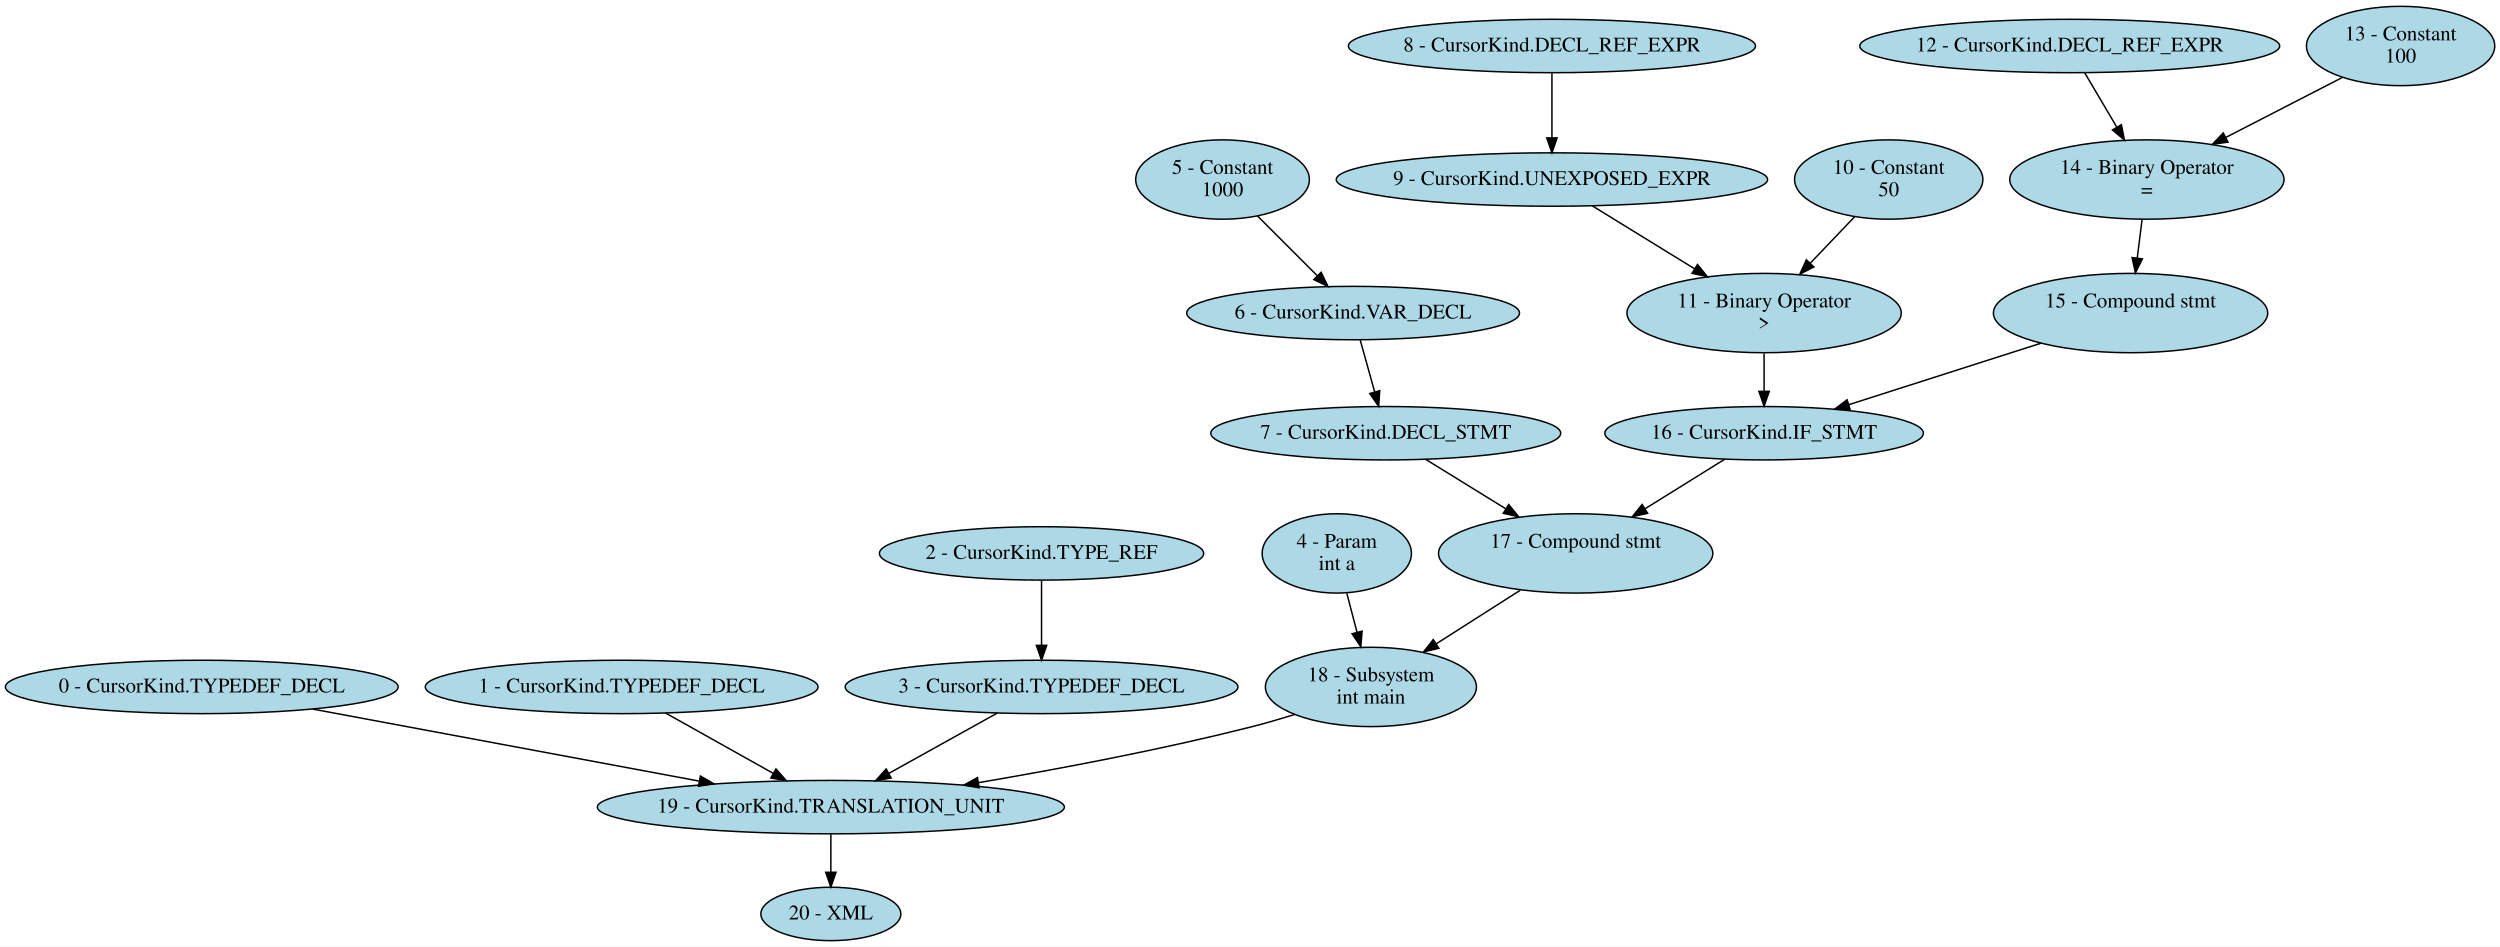
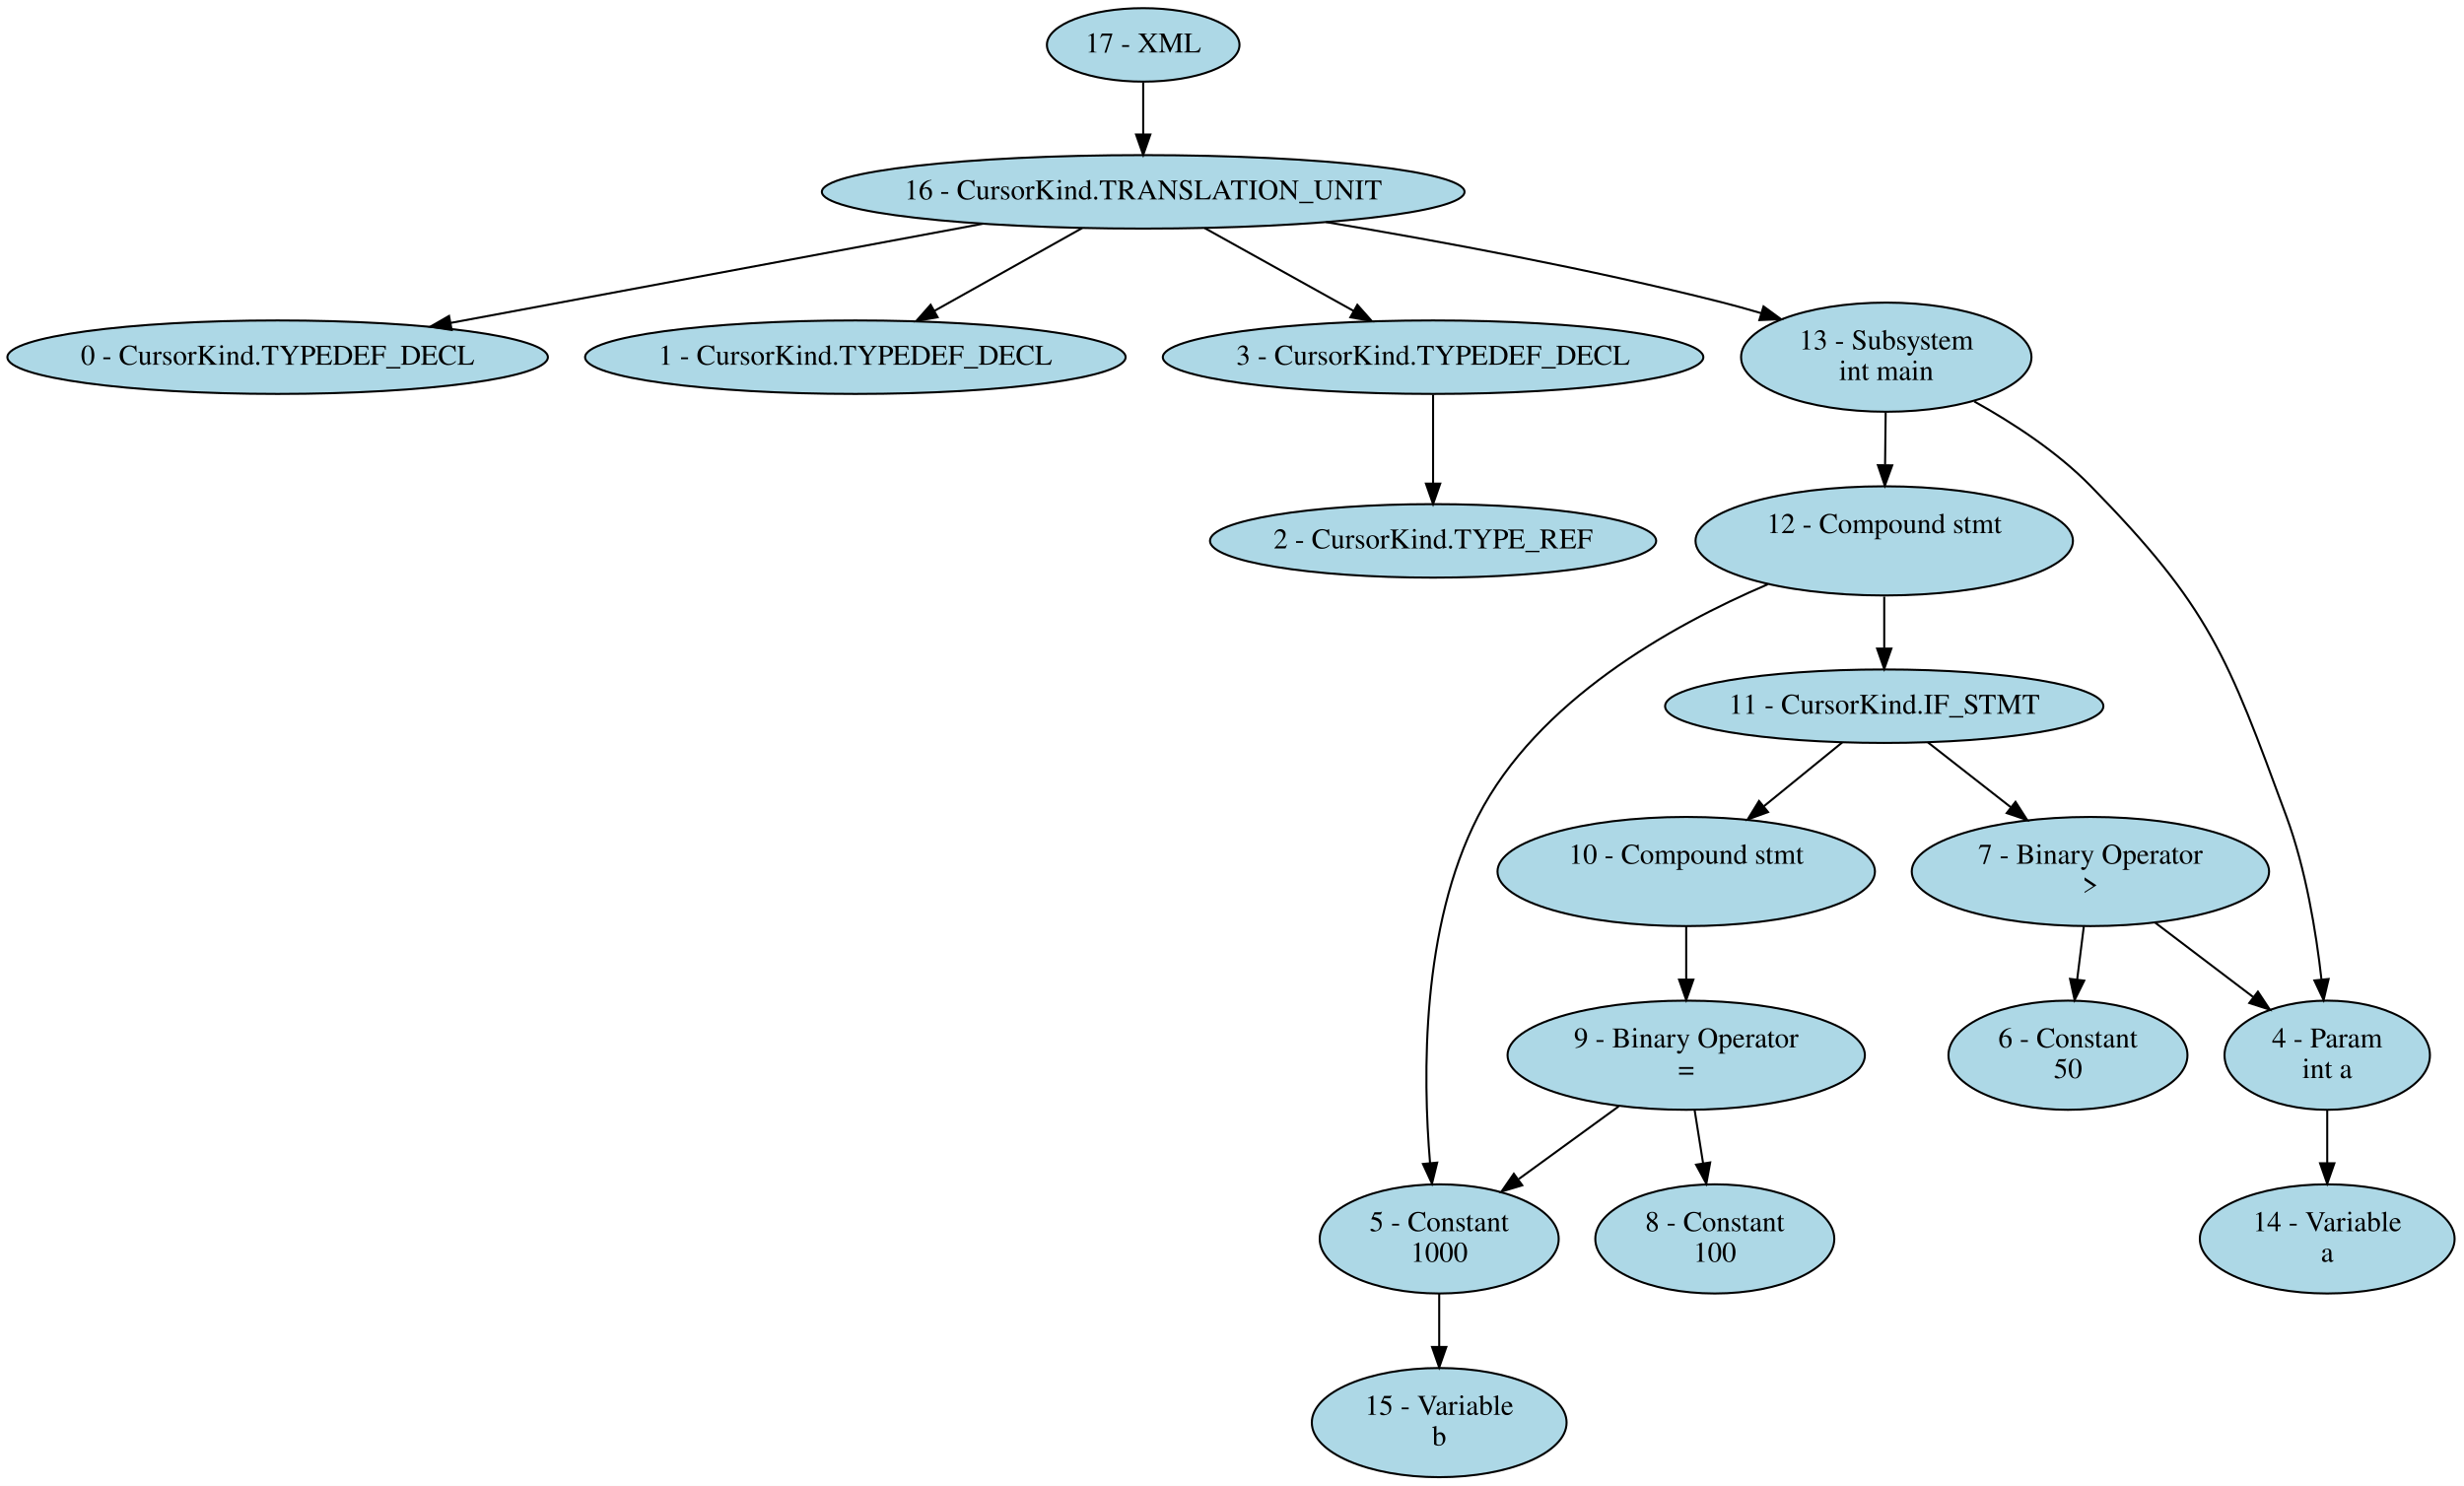
- <svg xmlns="http://www.w3.org/2000/svg" width="1685pt" height="638pt" viewBox="0.00 0.00 1685.00 638.00">
-   <g id="graph0" class="graph" transform="scale(1 1) rotate(0) translate(4 634)">
-     <polygon fill="white" stroke="none" points="-4,4 -4,-634 1681,-634 1681,4 -4,4" />
+ <svg xmlns="http://www.w3.org/2000/svg" width="1207pt" height="728pt" viewBox="0.00 0.00 1207.00 728.00">
+   <g id="graph0" class="graph" transform="scale(1 1) rotate(0) translate(4 724)">
+     <polygon fill="white" stroke="none" points="-4,4 -4,-724 1203,-724 1203,4 -4,4" />
    <g id="node1" class="node">
-       <ellipse fill="lightblue" stroke="black" cx="132" cy="-171" rx="132.382" ry="18" />
-       <text text-anchor="middle" x="132" y="-167.3" font-family="Times,serif" font-size="14.00">0 - CursorKind.TYPEDEF_DECL</text>
+       <ellipse fill="lightblue" stroke="black" cx="132" cy="-549" rx="132.382" ry="18" />
+       <text text-anchor="middle" x="132" y="-545.3" font-family="Times,serif" font-size="14.00">0 - CursorKind.TYPEDEF_DECL</text>
    </g>
-     <g id="node20" class="node">
-       <ellipse fill="lightblue" stroke="black" cx="556" cy="-90" rx="157.404" ry="18" />
-       <text text-anchor="middle" x="556" y="-86.3" font-family="Times,serif" font-size="14.00">19 - CursorKind.TRANSLATION_UNIT</text>
+     <g id="node2" class="node">
+       <ellipse fill="lightblue" stroke="black" cx="415" cy="-549" rx="132.382" ry="18" />
+       <text text-anchor="middle" x="415" y="-545.3" font-family="Times,serif" font-size="14.00">1 - CursorKind.TYPEDEF_DECL</text>
+     </g>
+     <g id="node3" class="node">
+       <ellipse fill="lightblue" stroke="black" cx="698" cy="-459" rx="109.286" ry="18" />
+       <text text-anchor="middle" x="698" y="-455.3" font-family="Times,serif" font-size="14.00">2 - CursorKind.TYPE_REF</text>
+     </g>
+     <g id="node4" class="node">
+       <ellipse fill="lightblue" stroke="black" cx="698" cy="-549" rx="132.382" ry="18" />
+       <text text-anchor="middle" x="698" y="-545.3" font-family="Times,serif" font-size="14.00">3 - CursorKind.TYPEDEF_DECL</text>
+     </g>
+     <g id="edge1" class="edge">
+       <path fill="none" stroke="black" d="M698,-530.614C698,-518.24 698,-501.369 698,-487.22" />
+       <polygon fill="black" stroke="black" points="701.5,-487.05 698,-477.05 694.5,-487.05 701.5,-487.05" />
+     </g>
+     <g id="node5" class="node">
+       <ellipse fill="lightblue" stroke="black" cx="1136" cy="-207" rx="50.307" ry="26.741" />
+       <text text-anchor="middle" x="1136" y="-210.8" font-family="Times,serif" font-size="14.00">4 - Param</text>
+       <text text-anchor="middle" x="1136" y="-195.8" font-family="Times,serif" font-size="14.00">int a</text>
+     </g>
+     <g id="node15" class="node">
+       <ellipse fill="lightblue" stroke="black" cx="1136" cy="-117" rx="62.399" ry="26.741" />
+       <text text-anchor="middle" x="1136" y="-120.8" font-family="Times,serif" font-size="14.00">14 - Variable</text>
+       <text text-anchor="middle" x="1136" y="-105.8" font-family="Times,serif" font-size="14.00">a</text>
+     </g>
+     <g id="edge13" class="edge">
+       <path fill="none" stroke="black" d="M1136,-180.073C1136,-171.999 1136,-162.943 1136,-154.296" />
+       <polygon fill="black" stroke="black" points="1139.5,-154.046 1136,-144.046 1132.5,-154.046 1139.5,-154.046" />
+     </g>
+     <g id="node6" class="node">
+       <ellipse fill="lightblue" stroke="black" cx="701" cy="-117" rx="58.534" ry="26.741" />
+       <text text-anchor="middle" x="701" y="-120.8" font-family="Times,serif" font-size="14.00">5 - Constant</text>
+       <text text-anchor="middle" x="701" y="-105.8" font-family="Times,serif" font-size="14.00">1000</text>
+     </g>
+     <g id="node16" class="node">
+       <ellipse fill="lightblue" stroke="black" cx="701" cy="-27" rx="62.399" ry="26.741" />
+       <text text-anchor="middle" x="701" y="-30.8" font-family="Times,serif" font-size="14.00">15 - Variable</text>
+       <text text-anchor="middle" x="701" y="-15.8" font-family="Times,serif" font-size="14.00">b</text>
+     </g>
+     <g id="edge14" class="edge">
+       <path fill="none" stroke="black" d="M701,-90.073C701,-81.999 701,-72.943 701,-64.296" />
+       <polygon fill="black" stroke="black" points="704.5,-64.046 701,-54.046 697.5,-64.046 704.5,-64.046" />
+     </g>
+     <g id="node7" class="node">
+       <ellipse fill="lightblue" stroke="black" cx="1009" cy="-207" rx="58.534" ry="26.741" />
+       <text text-anchor="middle" x="1009" y="-210.8" font-family="Times,serif" font-size="14.00">6 - Constant</text>
+       <text text-anchor="middle" x="1009" y="-195.8" font-family="Times,serif" font-size="14.00">50</text>
+     </g>
+     <g id="node8" class="node">
+       <ellipse fill="lightblue" stroke="black" cx="1020" cy="-297" rx="87.522" ry="26.741" />
+       <text text-anchor="middle" x="1020" y="-300.8" font-family="Times,serif" font-size="14.00">7 - Binary Operator</text>
+       <text text-anchor="middle" x="1020" y="-285.8" font-family="Times,serif" font-size="14.00">&gt;</text>
+     </g>
+     <g id="edge2" class="edge">
+       <path fill="none" stroke="black" d="M1051.7,-271.954C1066.53,-260.704 1084.27,-247.246 1099.64,-235.585" />
+       <polygon fill="black" stroke="black" points="1102.05,-238.149 1107.9,-229.316 1097.82,-232.572 1102.05,-238.149" />
+     </g>
+     <g id="edge3" class="edge">
+       <path fill="none" stroke="black" d="M1016.76,-270.073C1015.74,-261.911 1014.59,-252.744 1013.5,-244.011" />
+       <polygon fill="black" stroke="black" points="1016.97,-243.534 1012.26,-234.046 1010.02,-244.403 1016.97,-243.534" />
+     </g>
+     <g id="node9" class="node">
+       <ellipse fill="lightblue" stroke="black" cx="836" cy="-117" rx="58.534" ry="26.741" />
+       <text text-anchor="middle" x="836" y="-120.8" font-family="Times,serif" font-size="14.00">8 - Constant</text>
+       <text text-anchor="middle" x="836" y="-105.8" font-family="Times,serif" font-size="14.00">100</text>
+     </g>
+     <g id="node10" class="node">
+       <ellipse fill="lightblue" stroke="black" cx="822" cy="-207" rx="87.522" ry="26.741" />
+       <text text-anchor="middle" x="822" y="-210.8" font-family="Times,serif" font-size="14.00">9 - Binary Operator</text>
+       <text text-anchor="middle" x="822" y="-195.8" font-family="Times,serif" font-size="14.00">=</text>
+     </g>
+     <g id="edge4" class="edge">
+       <path fill="none" stroke="black" d="M788.936,-181.954C773.822,-170.962 755.81,-157.862 740.035,-146.389" />
+       <polygon fill="black" stroke="black" points="741.679,-143.257 731.533,-140.206 737.562,-148.918 741.679,-143.257" />
+     </g>
+     <g id="edge5" class="edge">
+       <path fill="none" stroke="black" d="M826.125,-180.073C827.423,-171.911 828.882,-162.744 830.271,-154.011" />
+       <polygon fill="black" stroke="black" points="833.742,-154.471 831.856,-144.046 826.829,-153.372 833.742,-154.471" />
+     </g>
+     <g id="node11" class="node">
+       <ellipse fill="lightblue" stroke="black" cx="822" cy="-297" rx="92.446" ry="26.741" />
+       <text text-anchor="middle" x="822" y="-300.8" font-family="Times,serif" font-size="14.00">10 - Compound stmt</text>
+       <text text-anchor="middle" x="822" y="-285.8" font-family="Times,serif" font-size="14.00"> </text>
+     </g>
+     <g id="edge6" class="edge">
+       <path fill="none" stroke="black" d="M822,-270.073C822,-261.999 822,-252.943 822,-244.296" />
+       <polygon fill="black" stroke="black" points="825.5,-244.046 822,-234.046 818.5,-244.046 825.5,-244.046" />
+     </g>
+     <g id="node12" class="node">
+       <ellipse fill="lightblue" stroke="black" cx="919" cy="-378" rx="107.361" ry="18" />
+       <text text-anchor="middle" x="919" y="-374.3" font-family="Times,serif" font-size="14.00">11 - CursorKind.IF_STMT</text>
+     </g>
+     <g id="edge7" class="edge">
+       <path fill="none" stroke="black" d="M940.42,-360.246C952.23,-351.008 967.261,-339.252 981.071,-328.45" />
+       <polygon fill="black" stroke="black" points="983.307,-331.144 989.027,-322.226 978.994,-325.63 983.307,-331.144" />
+     </g>
+     <g id="edge8" class="edge">
+       <path fill="none" stroke="black" d="M898.429,-360.246C887.284,-351.169 873.154,-339.661 860.083,-329.016" />
+       <polygon fill="black" stroke="black" points="862.082,-326.13 852.118,-322.529 857.662,-331.558 862.082,-326.13" />
+     </g>
+     <g id="node13" class="node">
+       <ellipse fill="lightblue" stroke="black" cx="919" cy="-459" rx="92.446" ry="26.741" />
+       <text text-anchor="middle" x="919" y="-462.8" font-family="Times,serif" font-size="14.00">12 - Compound stmt</text>
+       <text text-anchor="middle" x="919" y="-447.8" font-family="Times,serif" font-size="14.00"> </text>
+     </g>
+     <g id="edge9" class="edge">
+       <path fill="none" stroke="black" d="M861.939,-437.713C814.066,-417.247 748.999,-380.512 720,-324 692.203,-269.831 692.889,-197.071 696.524,-154.095" />
+       <polygon fill="black" stroke="black" points="700.012,-154.384 697.469,-144.099 693.043,-153.726 700.012,-154.384" />
+     </g>
+     <g id="edge10" class="edge">
+       <path fill="none" stroke="black" d="M919,-431.694C919,-423.58 919,-414.626 919,-406.438" />
+       <polygon fill="black" stroke="black" points="922.5,-406.248 919,-396.248 915.5,-406.248 922.5,-406.248" />
+     </g>
+     <g id="node14" class="node">
+       <ellipse fill="lightblue" stroke="black" cx="920" cy="-549" rx="71.127" ry="26.741" />
+       <text text-anchor="middle" x="920" y="-552.8" font-family="Times,serif" font-size="14.00">13 - Subsystem</text>
+       <text text-anchor="middle" x="920" y="-537.8" font-family="Times,serif" font-size="14.00">int main</text>
+     </g>
+     <g id="edge11" class="edge">
+       <path fill="none" stroke="black" d="M963.124,-527.285C982.086,-516.744 1003.7,-502.631 1020,-486 1078.58,-426.23 1087.08,-402.537 1116,-324 1125.49,-298.223 1130.53,-267.536 1133.17,-244.201" />
+       <polygon fill="black" stroke="black" points="1136.68,-244.348 1134.23,-234.04 1129.72,-243.626 1136.68,-244.348" />
+     </g>
+     <g id="edge12" class="edge">
+       <path fill="none" stroke="black" d="M919.705,-522.073C919.614,-513.999 919.511,-504.943 919.412,-496.296" />
+       <polygon fill="black" stroke="black" points="922.909,-496.005 919.296,-486.046 915.91,-496.085 922.909,-496.005" />
+     </g>
+     <g id="node17" class="node">
+       <ellipse fill="lightblue" stroke="black" cx="556" cy="-630" rx="157.404" ry="18" />
+       <text text-anchor="middle" x="556" y="-626.3" font-family="Times,serif" font-size="14.00">16 - CursorKind.TRANSLATION_UNIT</text>
+     </g>
+     <g id="edge15" class="edge">
+       <path fill="none" stroke="black" d="M477.243,-614.326C403.212,-600.532 292.727,-579.947 216.792,-565.798" />
+       <polygon fill="black" stroke="black" points="217.251,-562.324 206.779,-563.933 215.969,-569.205 217.251,-562.324" />
    </g>
    <g id="edge16" class="edge">
-       <path fill="none" stroke="black" d="M206.827,-156.058C279.52,-142.514 389.923,-121.944 467.068,-107.57" />
-       <polygon fill="black" stroke="black" points="468.062,-110.945 477.251,-105.673 466.779,-104.064 468.062,-110.945" />
-     </g>
-     <g id="node2" class="node">
-       <ellipse fill="lightblue" stroke="black" cx="415" cy="-171" rx="132.382" ry="18" />
-       <text text-anchor="middle" x="415" y="-167.3" font-family="Times,serif" font-size="14.00">1 - CursorKind.TYPEDEF_DECL</text>
+       <path fill="none" stroke="black" d="M526.098,-612.246C504.973,-600.411 476.473,-584.442 453.628,-571.642" />
+       <polygon fill="black" stroke="black" points="455.294,-568.564 444.859,-566.73 451.873,-574.671 455.294,-568.564" />
    </g>
    <g id="edge17" class="edge">
-       <path fill="none" stroke="black" d="M444.558,-153.439C465.66,-141.616 494.251,-125.597 517.19,-112.745" />
-       <polygon fill="black" stroke="black" points="518.982,-115.753 525.995,-107.811 515.56,-109.646 518.982,-115.753" />
-     </g>
-     <g id="node3" class="node">
-       <ellipse fill="lightblue" stroke="black" cx="698" cy="-261" rx="109.286" ry="18" />
-       <text text-anchor="middle" x="698" y="-257.3" font-family="Times,serif" font-size="14.00">2 - CursorKind.TYPE_REF</text>
-     </g>
-     <g id="node4" class="node">
-       <ellipse fill="lightblue" stroke="black" cx="698" cy="-171" rx="132.382" ry="18" />
-       <text text-anchor="middle" x="698" y="-167.3" font-family="Times,serif" font-size="14.00">3 - CursorKind.TYPEDEF_DECL</text>
-     </g>
-     <g id="edge1" class="edge">
-       <path fill="none" stroke="black" d="M698,-242.614C698,-230.24 698,-213.369 698,-199.22" />
-       <polygon fill="black" stroke="black" points="701.5,-199.05 698,-189.05 694.5,-199.05 701.5,-199.05" />
+       <path fill="none" stroke="black" d="M586.115,-612.246C607.388,-600.411 636.091,-584.442 659.098,-571.642" />
+       <polygon fill="black" stroke="black" points="660.892,-574.65 667.929,-566.73 657.489,-568.533 660.892,-574.65" />
    </g>
    <g id="edge18" class="edge">
-       <path fill="none" stroke="black" d="M668.232,-153.439C646.981,-141.616 618.187,-125.597 595.086,-112.745" />
-       <polygon fill="black" stroke="black" points="596.658,-109.614 586.218,-107.811 593.255,-115.732 596.658,-109.614" />
-     </g>
-     <g id="node5" class="node">
-       <ellipse fill="lightblue" stroke="black" cx="897" cy="-261" rx="50.307" ry="26.741" />
-       <text text-anchor="middle" x="897" y="-264.8" font-family="Times,serif" font-size="14.00">4 - Param</text>
-       <text text-anchor="middle" x="897" y="-249.8" font-family="Times,serif" font-size="14.00">int a</text>
-     </g>
-     <g id="node19" class="node">
-       <ellipse fill="lightblue" stroke="black" cx="920" cy="-171" rx="71.127" ry="26.741" />
-       <text text-anchor="middle" x="920" y="-174.8" font-family="Times,serif" font-size="14.00">18 - Subsystem</text>
-       <text text-anchor="middle" x="920" y="-159.8" font-family="Times,serif" font-size="14.00">int main</text>
-     </g>
-     <g id="edge14" class="edge">
-       <path fill="none" stroke="black" d="M903.776,-234.073C905.933,-225.822 908.358,-216.544 910.662,-207.727" />
-       <polygon fill="black" stroke="black" points="914.05,-208.606 913.193,-198.046 907.278,-206.836 914.05,-208.606" />
-     </g>
-     <g id="node6" class="node">
-       <ellipse fill="lightblue" stroke="black" cx="820" cy="-513" rx="58.534" ry="26.741" />
-       <text text-anchor="middle" x="820" y="-516.8" font-family="Times,serif" font-size="14.00">5 - Constant</text>
-       <text text-anchor="middle" x="820" y="-501.8" font-family="Times,serif" font-size="14.00">1000</text>
-     </g>
-     <g id="node7" class="node">
-       <ellipse fill="lightblue" stroke="black" cx="908" cy="-423" rx="112.16" ry="18" />
-       <text text-anchor="middle" x="908" y="-419.3" font-family="Times,serif" font-size="14.00">6 - CursorKind.VAR_DECL</text>
-     </g>
-     <g id="edge2" class="edge">
-       <path fill="none" stroke="black" d="M843.582,-488.418C855.978,-476.022 871.151,-460.849 883.657,-448.343" />
-       <polygon fill="black" stroke="black" points="886.454,-450.495 891.051,-440.949 881.505,-445.546 886.454,-450.495" />
-     </g>
-     <g id="node8" class="node">
-       <ellipse fill="lightblue" stroke="black" cx="930" cy="-342" rx="117.935" ry="18" />
-       <text text-anchor="middle" x="930" y="-338.3" font-family="Times,serif" font-size="14.00">7 - CursorKind.DECL_STMT</text>
-     </g>
-     <g id="edge3" class="edge">
-       <path fill="none" stroke="black" d="M912.774,-404.858C915.628,-394.609 919.316,-381.366 922.547,-369.765" />
-       <polygon fill="black" stroke="black" points="925.925,-370.681 925.236,-360.108 919.181,-368.803 925.925,-370.681" />
+       <path fill="none" stroke="black" d="M645.529,-615.189C701.515,-605.824 774.914,-592.218 839,-576 845.445,-574.369 852.128,-572.507 858.766,-570.547" />
+       <polygon fill="black" stroke="black" points="859.872,-573.87 868.427,-567.62 857.841,-567.17 859.872,-573.87" />
    </g>
    <g id="node18" class="node">
-       <ellipse fill="lightblue" stroke="black" cx="1058" cy="-261" rx="92.446" ry="26.741" />
-       <text text-anchor="middle" x="1058" y="-264.8" font-family="Times,serif" font-size="14.00">17 - Compound stmt</text>
-       <text text-anchor="middle" x="1058" y="-249.8" font-family="Times,serif" font-size="14.00"> </text>
-     </g>
-     <g id="edge12" class="edge">
-       <path fill="none" stroke="black" d="M956.833,-324.439C972.457,-314.796 992.603,-302.362 1010.8,-291.132" />
-       <polygon fill="black" stroke="black" points="1012.88,-293.963 1019.55,-285.733 1009.2,-288.006 1012.88,-293.963" />
-     </g>
-     <g id="node9" class="node">
-       <ellipse fill="lightblue" stroke="black" cx="1042" cy="-603" rx="137.207" ry="18" />
-       <text text-anchor="middle" x="1042" y="-599.3" font-family="Times,serif" font-size="14.00">8 - CursorKind.DECL_REF_EXPR</text>
-     </g>
-     <g id="node10" class="node">
-       <ellipse fill="lightblue" stroke="black" cx="1042" cy="-513" rx="145.38" ry="18" />
-       <text text-anchor="middle" x="1042" y="-509.3" font-family="Times,serif" font-size="14.00">9 - CursorKind.UNEXPOSED_EXPR</text>
-     </g>
-     <g id="edge4" class="edge">
-       <path fill="none" stroke="black" d="M1042,-584.614C1042,-572.24 1042,-555.369 1042,-541.22" />
-       <polygon fill="black" stroke="black" points="1045.5,-541.05 1042,-531.05 1038.5,-541.05 1045.5,-541.05" />
-     </g>
-     <g id="node12" class="node">
-       <ellipse fill="lightblue" stroke="black" cx="1185" cy="-423" rx="92.446" ry="26.741" />
-       <text text-anchor="middle" x="1185" y="-426.8" font-family="Times,serif" font-size="14.00">11 - Binary Operator</text>
-       <text text-anchor="middle" x="1185" y="-411.8" font-family="Times,serif" font-size="14.00">&gt;</text>
-     </g>
-     <g id="edge5" class="edge">
-       <path fill="none" stroke="black" d="M1069.23,-495.241C1088.71,-483.257 1115.4,-466.83 1138.25,-452.769" />
-       <polygon fill="black" stroke="black" points="1140.11,-455.732 1146.8,-447.511 1136.44,-449.771 1140.11,-455.732" />
-     </g>
-     <g id="node11" class="node">
-       <ellipse fill="lightblue" stroke="black" cx="1269" cy="-513" rx="63.459" ry="26.741" />
-       <text text-anchor="middle" x="1269" y="-516.8" font-family="Times,serif" font-size="14.00">10 - Constant</text>
-       <text text-anchor="middle" x="1269" y="-501.8" font-family="Times,serif" font-size="14.00">50</text>
-     </g>
-     <g id="edge6" class="edge">
-       <path fill="none" stroke="black" d="M1246.05,-487.954C1236.82,-478.289 1226.04,-466.996 1216.13,-456.611" />
-       <polygon fill="black" stroke="black" points="1218.54,-454.064 1209.1,-449.247 1213.47,-458.897 1218.54,-454.064" />
-     </g>
-     <g id="node17" class="node">
-       <ellipse fill="lightblue" stroke="black" cx="1185" cy="-342" rx="107.361" ry="18" />
-       <text text-anchor="middle" x="1185" y="-338.3" font-family="Times,serif" font-size="14.00">16 - CursorKind.IF_STMT</text>
-     </g>
-     <g id="edge10" class="edge">
-       <path fill="none" stroke="black" d="M1185,-395.694C1185,-387.58 1185,-378.626 1185,-370.438" />
-       <polygon fill="black" stroke="black" points="1188.5,-370.248 1185,-360.248 1181.5,-370.248 1188.5,-370.248" />
-     </g>
-     <g id="node13" class="node">
-       <ellipse fill="lightblue" stroke="black" cx="1391" cy="-603" rx="141.531" ry="18" />
-       <text text-anchor="middle" x="1391" y="-599.3" font-family="Times,serif" font-size="14.00">12 - CursorKind.DECL_REF_EXPR</text>
-     </g>
-     <g id="node15" class="node">
-       <ellipse fill="lightblue" stroke="black" cx="1443" cy="-513" rx="92.446" ry="26.741" />
-       <text text-anchor="middle" x="1443" y="-516.8" font-family="Times,serif" font-size="14.00">14 - Binary Operator</text>
-       <text text-anchor="middle" x="1443" y="-501.8" font-family="Times,serif" font-size="14.00">=</text>
-     </g>
-     <g id="edge7" class="edge">
-       <path fill="none" stroke="black" d="M1401.03,-585.033C1407.15,-574.664 1415.21,-561.024 1422.63,-548.472" />
-       <polygon fill="black" stroke="black" points="1425.81,-549.976 1427.88,-539.586 1419.78,-546.415 1425.81,-549.976" />
-     </g>
-     <g id="node14" class="node">
-       <ellipse fill="lightblue" stroke="black" cx="1614" cy="-603" rx="63.459" ry="26.741" />
-       <text text-anchor="middle" x="1614" y="-606.8" font-family="Times,serif" font-size="14.00">13 - Constant</text>
-       <text text-anchor="middle" x="1614" y="-591.8" font-family="Times,serif" font-size="14.00">100</text>
-     </g>
-     <g id="edge8" class="edge">
-       <path fill="none" stroke="black" d="M1574.77,-581.811C1551.5,-569.835 1521.68,-554.491 1496.3,-541.428" />
-       <polygon fill="black" stroke="black" points="1497.66,-538.193 1487.17,-536.73 1494.46,-544.418 1497.66,-538.193" />
-     </g>
-     <g id="node16" class="node">
-       <ellipse fill="lightblue" stroke="black" cx="1432" cy="-423" rx="92.446" ry="26.741" />
-       <text text-anchor="middle" x="1432" y="-426.8" font-family="Times,serif" font-size="14.00">15 - Compound stmt</text>
-       <text text-anchor="middle" x="1432" y="-411.8" font-family="Times,serif" font-size="14.00"> </text>
-     </g>
-     <g id="edge9" class="edge">
-       <path fill="none" stroke="black" d="M1439.76,-486.073C1438.74,-477.911 1437.59,-468.744 1436.5,-460.011" />
-       <polygon fill="black" stroke="black" points="1439.97,-459.534 1435.26,-450.046 1433.02,-460.403 1439.97,-459.534" />
-     </g>
-     <g id="edge11" class="edge">
-       <path fill="none" stroke="black" d="M1371.58,-402.674C1332.08,-390.041 1280.81,-373.645 1242.02,-361.236" />
-       <polygon fill="black" stroke="black" points="1243.03,-357.885 1232.44,-358.172 1240.9,-364.552 1243.03,-357.885" />
-     </g>
-     <g id="edge13" class="edge">
-       <path fill="none" stroke="black" d="M1158.38,-324.439C1142.87,-314.796 1122.89,-302.362 1104.83,-291.132" />
-       <polygon fill="black" stroke="black" points="1106.49,-288.043 1096.15,-285.733 1102.8,-293.987 1106.49,-288.043" />
-     </g>
-     <g id="edge15" class="edge">
-       <path fill="none" stroke="black" d="M1020.66,-236.186C1003.23,-225.075 982.369,-211.772 964.168,-200.165" />
-       <polygon fill="black" stroke="black" points="965.786,-197.046 955.473,-194.62 962.022,-202.948 965.786,-197.046" />
+       <ellipse fill="lightblue" stroke="black" cx="556" cy="-702" rx="47.169" ry="18" />
+       <text text-anchor="middle" x="556" y="-698.3" font-family="Times,serif" font-size="14.00">17 - XML</text>
    </g>
    <g id="edge19" class="edge">
-       <path fill="none" stroke="black" d="M868.427,-152.38C858.713,-149.366 848.593,-146.428 839,-144 778.669,-128.732 710.085,-115.779 655.545,-106.501" />
-       <polygon fill="black" stroke="black" points="655.972,-103.023 645.529,-104.811 654.808,-109.926 655.972,-103.023" />
-     </g>
-     <g id="node21" class="node">
-       <ellipse fill="lightblue" stroke="black" cx="556" cy="-18" rx="47.169" ry="18" />
-       <text text-anchor="middle" x="556" y="-14.3" font-family="Times,serif" font-size="14.00">20 - XML</text>
-     </g>
-     <g id="edge20" class="edge">
-       <path fill="none" stroke="black" d="M556,-71.697C556,-63.983 556,-54.712 556,-46.112" />
-       <polygon fill="black" stroke="black" points="559.5,-46.104 556,-36.104 552.5,-46.104 559.5,-46.104" />
+       <path fill="none" stroke="black" d="M556,-683.697C556,-675.983 556,-666.712 556,-658.112" />
+       <polygon fill="black" stroke="black" points="559.5,-658.104 556,-648.104 552.5,-658.104 559.5,-658.104" />
    </g>
  </g>
</svg>
